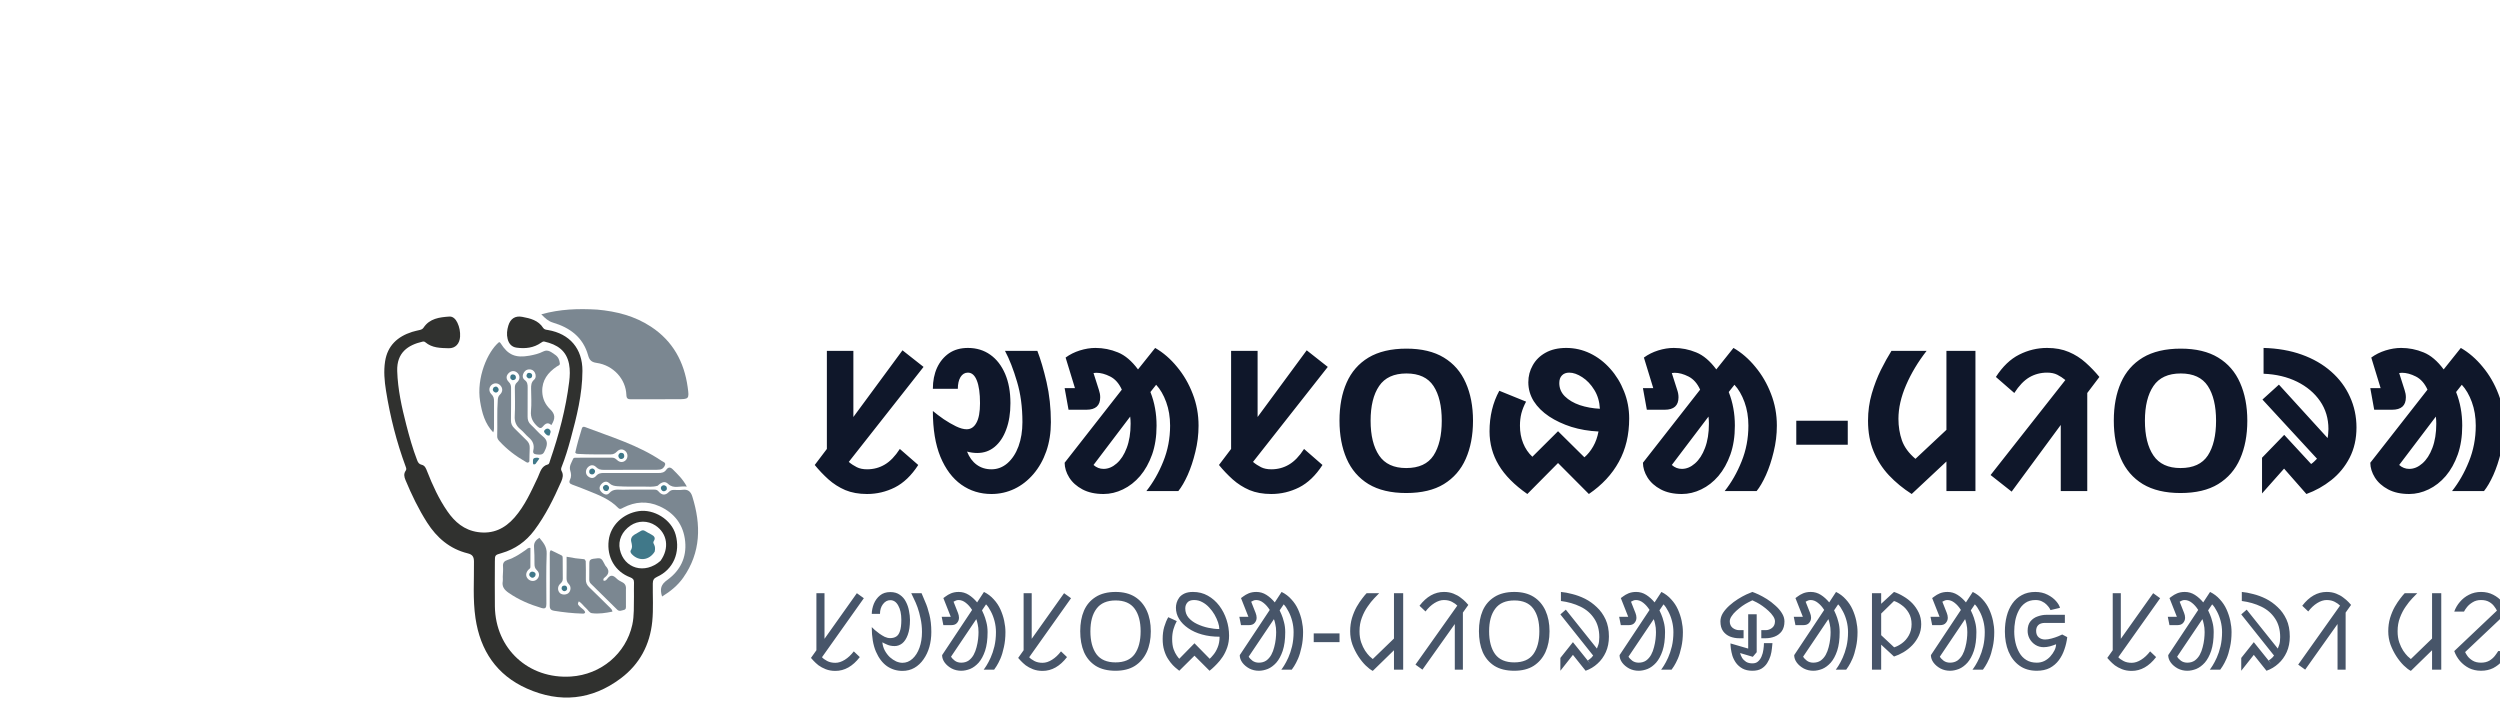
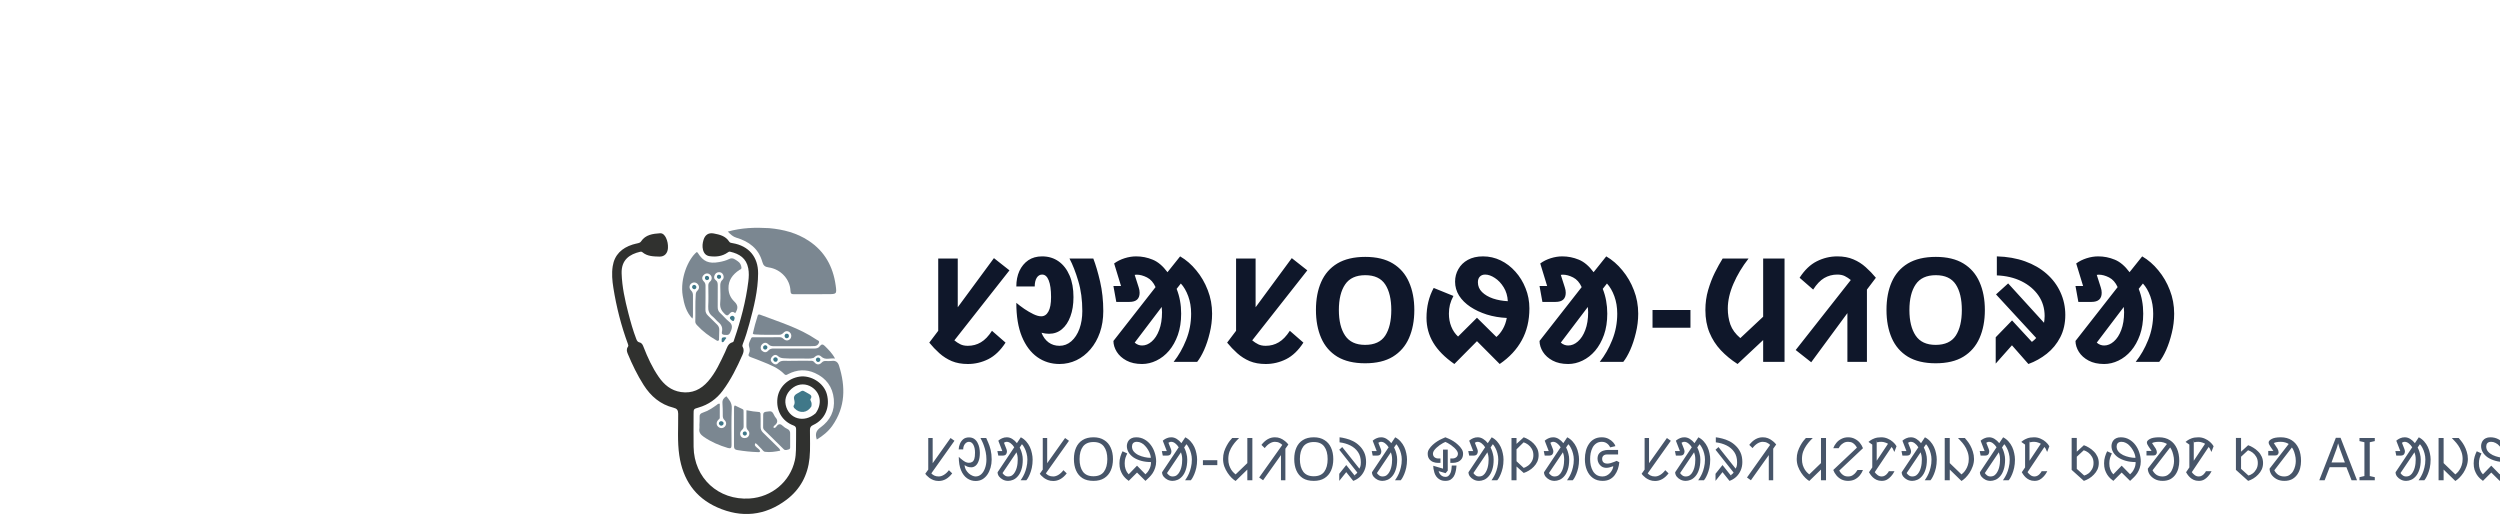
- <svg xmlns="http://www.w3.org/2000/svg" width="280" height="80" viewBox="0 0 280 80" fill="none" role="img" aria-labelledby="logoTitle logoDesc">
+ <svg xmlns="http://www.w3.org/2000/svg" width="380" height="80" viewBox="0 0 280 80" fill="none" role="img" aria-labelledby="logoTitle logoDesc">
  <rect width="580" height="500" rx="12" fill="none" />
  <g transform="translate(10 4) scale(0.1)">
    <path fill="#30312fff" opacity="1" stroke="none" d="M610.031,628 C610.035,622.502 609.93,617.499 610.077,612.505 C610.169,609.38 608.944,607.774 605.947,606.651 C588.815,600.232 579.435,584.029 581.733,565.242 C583.816,548.212 597.915,535.13 615.274,532.474 C632.085,529.902 651.969,541.58 656.741,558.909 C662.226,578.823 654.052,597.864 635.889,606.074 C632.186,607.747 631.181,609.801 631.13,613.606 C630.942,627.756 631.93,641.919 630.528,656.06 C627.919,682.356 616.262,703.972 595.323,719.716 C562.817,744.157 527.08,747.604 490.205,731.199 C456.287,716.11 437.925,688.73 432.531,652.247 C429.416,631.181 431.058,610.009 430.838,588.887 C430.78,583.306 429.002,581.032 423.735,579.729 C403.722,574.778 389.214,562.258 378.342,545.227 C368.729,530.166 361.002,514.114 354.143,497.635 C352.672,494.101 351.928,490.608 354.387,487.197 C355.552,485.581 354.91,484.097 354.316,482.49 C344.121,454.923 336.947,426.57 332.322,397.559 C330.585,386.665 329.606,375.679 331.301,364.745 C334.025,347.18 345.168,336.949 361.544,331.736 C364.39,330.83 367.346,330.269 370.251,329.551 C371.899,329.144 373.346,328.522 374.362,326.991 C381.268,316.584 392.324,315.328 403.265,314.544 C407.482,314.242 410.486,317.642 412.308,321.476 C414.639,326.38 415.578,331.559 415.291,337.007 C414.882,344.776 410.179,350.261 402.404,350.032 C393.367,349.767 383.968,349.787 376.399,343.343 C375.429,342.517 374.377,342.377 373.141,342.664 C357.044,346.404 344.215,354.827 344.879,375.602 C345.531,396.034 349.888,415.85 354.963,435.513 C358.454,449.037 362.203,462.51 367.249,475.576 C368.204,478.05 369.352,479.88 372.204,480.514 C375.953,481.347 377.109,484.623 378.347,487.787 C384.489,503.486 391.487,518.773 401.108,532.694 C409.431,544.737 419.878,553.674 435.071,555.916 C452.05,558.42 465.408,552.041 476.274,539.613 C487.827,526.399 494.843,510.472 502.285,494.824 C504.999,489.117 506.017,482.134 513.703,480.125 C515.257,479.719 515.5,477.447 516.039,475.881 C525.927,447.179 533.713,417.951 537.463,387.771 C538.282,381.18 538.604,374.373 537.348,367.831 C534.411,352.536 524.078,345.868 509.758,342.574 C508.287,342.235 507.292,342.931 506.15,343.744 C497.809,349.681 488.357,350.718 478.576,349.381 C473.051,348.625 469.878,344.946 468.53,339.559 C467.27,334.523 467.871,329.584 469.304,324.766 C471.606,317.033 476.904,313.366 484.854,314.865 C493.841,316.56 502.907,318.646 508.38,327.299 C509.568,329.177 511.76,329.283 513.708,329.615 C538.123,333.778 552.414,350.546 552.329,375.368 C552.239,401.591 545.885,426.781 539.067,451.849 C536.23,462.283 533.11,472.653 529.112,482.725 C528.48,484.316 528.021,485.868 528.959,487.512 C531.274,491.567 530.314,495.421 528.546,499.435 C520.138,518.527 510.963,537.205 498.416,553.98 C489.063,566.484 476.879,575.132 461.766,579.478 C454.28,581.63 454.261,581.657 454.251,589.24 C454.229,605.903 454.035,622.568 454.27,639.228 C454.938,686.668 492.044,720.786 539.427,717.714 C573.151,715.527 600.963,692.142 608.141,659.847 C610.438,649.514 609.769,638.972 610.031,628 M639.72,588.193 C649.966,574.159 647.558,557.401 634.014,548.491 C625.48,542.877 614.651,542.899 606.292,548.548 C596.589,555.104 592.066,565.187 594.242,575.408 C598.788,596.753 622.216,603.678 639.72,588.193 z" />
    <path fill="#00192b84" opacity="1" stroke="none" d="M568.904,306.762 C590.713,308.714 610.965,313.957 629.131,325.916 C653.602,342.026 666.288,365.277 670.214,393.711 C672.052,407.019 671.721,407.088 658.391,407.117 C641.226,407.153 624.059,407.084 606.894,407.212 C603.265,407.239 601.674,406.495 601.532,402.267 C600.936,384.442 586.742,369.065 568.284,366.454 C562.677,365.661 560.226,363.566 558.679,357.976 C553.117,337.883 538.425,326.951 519.268,321.3 C514.167,319.795 510.713,316.589 506.242,312.036 C527.277,306.141 547.764,305.508 568.904,306.762 z" />
    <path fill="#00192b84" opacity="1" stroke="none" d="M636.599,504.039 C631.004,505.693 625.64,504.969 620.337,504.976 C610.846,504.99 601.352,505.219 591.856,504.592 C588.255,504.354 585.211,503.857 582.427,501.195 C579.502,498.4 576.252,499.258 573.638,502.104 C571.2,504.757 570.651,507.659 573.209,510.596 C575.814,513.59 579.712,515.327 582.346,512.311 C586.972,507.013 592.671,508.659 597.994,508.504 C609.646,508.165 621.316,508.449 632.977,508.378 C634.968,508.366 636.281,508.868 637.649,510.481 C641.348,514.843 645.276,515.055 649.118,511.017 C650.828,509.22 652.572,508.678 654.83,508.71 C657.995,508.754 661.21,509.028 664.319,508.596 C670.341,507.76 673.615,510.408 675.349,515.938 C685.349,547.806 685.173,578.558 665.191,607.021 C659.015,615.819 650.771,622.438 641.526,628.107 C638.71,619.358 640.521,614.482 647.222,609.654 C661.908,599.074 669.131,584.448 667.407,566.538 C665.632,548.087 655.666,534.589 638.559,526.96 C624.909,520.872 611.352,521.762 598.109,528.552 C596.255,529.503 594.503,531.051 592.324,528.802 C582.87,519.05 570.482,514.393 558.27,509.471 C552.555,507.167 546.828,504.88 541.027,502.806 C538.069,501.749 536.867,500.306 538.416,497.264 C540.112,493.933 539.79,490.57 538.684,487.08 C537.115,482.126 540.123,478.094 541.903,473.893 C542.569,472.321 544.5,472.63 545.966,472.627 C559.131,472.603 572.297,472.66 585.463,472.587 C587.867,472.574 589.432,473.64 591.088,475.213 C594.239,478.207 598.129,478.141 600.863,475.374 C603.461,472.744 603.365,468.038 600.66,465.433 C597.759,462.641 594.009,462.571 590.919,465.814 C588.902,467.929 586.832,468.94 583.957,468.92 C571.796,468.837 559.631,469.16 547.48,468.37 C546.486,468.305 545.465,468.333 544.275,467.008 C546.228,458.004 548.883,448.8 551.753,439.653 C552.355,437.733 553.892,437.769 555.432,438.357 C584.639,449.515 614.829,458.459 641.106,476.228 C642.753,477.342 645.782,477.977 644.857,480.76 C643.955,483.472 641.865,485.62 638.699,485.96 C636.717,486.173 634.707,486.171 632.709,486.173 C613.877,486.193 595.044,486.153 576.212,486.238 C572.921,486.253 570.235,485.793 567.706,483.19 C564.949,480.352 561.406,480.314 558.404,483.354 C555.605,486.189 555.521,490.788 558.282,493.23 C561.373,495.962 564.956,496.181 567.603,493.055 C570.13,490.072 573.021,489.716 576.459,489.724 C596.791,489.772 617.124,489.667 637.456,489.777 C641.029,489.797 644.022,489.223 646.193,486.166 C648.429,483.018 650.745,482.901 653.54,485.707 C659.024,491.213 664.723,496.513 669.258,504.999 C661.383,503.928 654.436,507.937 648.178,501.875 C644.922,498.721 641.163,499.597 636.599,504.039 z" />
    <path fill="#00192b84" opacity="1" stroke="none" d="M492.899,476.807 C491.299,479.237 489.818,477.816 488.47,477.045 C477.705,470.889 467.937,463.451 459.507,454.315 C458.017,452.699 456.775,451.027 456.854,448.614 C457.298,434.968 456.5,421.302 457.528,407.66 C457.696,405.426 458.137,403.676 459.923,401.981 C463.382,398.7 463.269,394.484 460.144,391.411 C457.356,388.671 453.097,388.661 450.233,391.387 C447.446,394.04 447.291,398.543 450.488,401.636 C452.802,403.874 453.32,406.261 453.298,409.216 C453.223,419.377 453.3,429.538 453.29,439.699 C453.289,441.158 453.127,442.616 452.436,444.25 C443.105,434.582 439.817,422.346 437.735,409.647 C433.374,383.042 446.143,353.775 458.88,343.221 C459.864,343.194 460.365,343.898 460.803,344.593 C468.967,357.541 477.312,361.172 492.869,358.381 C498.274,357.411 503.569,356.141 508.559,353.6 C513.853,350.904 517.792,354.735 521.704,357.322 C525.039,359.527 526.711,363.088 527.032,367.079 C527.202,369.189 525.065,369.531 523.748,370.415 C513.628,377.203 506.851,385.953 507.326,398.815 C507.609,406.466 510.625,413.002 516.142,418.32 C521.86,423.832 522.311,428.587 517.491,436.122 C513.789,432.59 510.87,434.199 508.15,437.599 C506.226,440.004 504.503,439.956 502.012,437.659 C496.828,432.88 493.988,427.78 494.696,420.286 C495.475,412.032 494.913,403.645 494.822,395.317 C494.781,391.584 494.939,388.176 498.113,385.363 C500.448,383.293 500.398,380.187 499.102,377.469 C497.854,374.854 495.381,373.519 492.546,373.702 C489.291,373.912 487.074,375.824 485.915,378.965 C484.909,381.69 485.57,384.116 487.732,385.683 C490.762,387.88 490.995,390.786 490.975,394.055 C490.912,404.882 491.04,415.711 490.915,426.537 C490.871,430.259 491.786,433.189 494.682,435.794 C499.258,439.91 503.112,444.883 507.92,448.67 C513.057,452.717 513.456,456.933 511.188,462.554 C508.637,468.876 507.741,469.651 500.944,468.956 C498.06,468.66 496.568,467.513 497.297,464.45 C498.709,458.518 496.88,453.868 492.204,449.947 C488.9,447.176 486.296,443.559 482.941,440.864 C477.981,436.878 476.141,432.227 476.503,425.77 C477.089,415.309 476.703,404.79 476.629,394.296 C476.612,391.831 477.108,389.949 479.128,388.182 C482.465,385.261 482.596,380.929 479.926,378.045 C477.145,375.039 473.154,374.815 470.143,377.495 C466.68,380.577 466.389,384.432 469.921,387.918 C471.95,389.92 472.404,392.001 472.39,394.599 C472.326,406.593 472.525,418.59 472.262,430.578 C472.177,434.478 473.514,437.206 476.197,439.761 C480.777,444.123 485.1,448.755 489.704,453.09 C492.337,455.57 493.478,458.337 493.274,461.95 C493.001,466.768 493.072,471.606 492.899,476.807 z" />
    <path fill="#00192b84" opacity="1" stroke="none" d="M556.024,588.427 C556.132,595.538 556.289,602.199 556.147,608.852 C556.07,612.454 557.256,615.167 559.86,617.664 C567.785,625.262 575.526,633.052 583.37,640.735 C584.445,641.789 585.545,642.758 585.928,645.026 C578.218,646.562 570.605,647.8 562.894,646.762 C560.093,646.385 558.672,643.174 556.545,641.343 C553.681,638.877 551.625,635.524 548.286,633.486 C546.69,636.451 546.93,637.116 550.327,640.237 C552.222,641.978 554.776,643.176 555.395,645.964 C554.497,647.635 553.017,647.247 551.778,647.21 C541.294,646.898 530.891,645.751 520.541,644.069 C517.337,643.548 515.661,642.175 515.687,638.502 C515.826,619.028 515.734,599.553 515.735,580.078 C515.735,578.933 515.622,577.735 516.95,576.204 C520.863,578.098 524.996,580.006 529.031,582.104 C530.366,582.799 530.207,584.384 530.212,585.718 C530.241,593.208 530.203,600.699 530.318,608.188 C530.354,610.587 529.379,612.121 527.607,613.686 C524.399,616.519 524.216,621.01 526.801,623.945 C528.881,626.306 533.764,626.558 536.429,624.442 C539.366,622.11 540.004,617.076 537.073,614.204 C534.722,611.901 534.476,609.544 534.539,606.611 C534.697,599.167 534.591,591.718 534.591,583.546 C541.541,584.967 547.896,585.827 554.295,586.3 C554.885,586.343 555.399,587.392 556.024,588.427 z" />
    <path fill="#00192b84" opacity="1" stroke="none" d="M463.105,606.022 C463.221,601.874 463.686,598.184 463.367,594.564 C462.988,590.274 464.751,588.299 468.69,587.046 C476.226,584.648 482.723,580.212 489.143,575.705 C490.436,574.798 491.41,573.159 494.092,573.72 C494.092,580.818 494.141,588.04 494.05,595.26 C494.032,596.697 492.49,597.327 491.624,598.308 C488.62,601.709 488.57,605.67 491.483,608.544 C494.278,611.302 498.661,611.42 501.402,608.811 C504.386,605.971 504.62,601.711 501.313,598.636 C499.064,596.544 498.619,594.362 498.614,591.579 C498.603,585.259 498.596,578.921 498.119,572.626 C497.75,567.761 500.095,564.89 504.074,562.286 C508.354,567.595 512.576,572.15 512.275,580.035 C511.556,598.828 511.876,617.664 511.951,636.482 C511.968,640.733 510.827,642.248 506.394,640.923 C493.39,637.039 481.076,631.843 469.831,624.074 C465.019,620.75 461.943,617.163 463.08,611 C463.347,609.551 463.112,608.01 463.105,606.022 z" />
    <path fill="#00192b84" opacity="1" stroke="none" d="M601.034,620.295 C601.044,626.582 601.078,632.404 601.047,638.226 C601.036,640.168 601.467,642.505 598.793,643.119 C596.296,643.691 593.656,645.171 591.262,642.816 C581.425,633.136 571.599,623.445 561.771,613.755 C560.518,612.519 559.95,610.971 559.954,609.248 C559.972,602.927 560.051,596.608 560.066,590.288 C560.072,587.415 561.533,586.251 564.308,585.857 C573.42,584.561 573.409,584.487 577.693,592.908 C577.844,593.204 577.964,593.539 578.187,593.772 C582.821,598.604 582.427,602.948 577.057,606.965 C576.192,607.613 575.393,608.644 575.903,610.252 C578.019,611.041 579.35,609.358 580.27,608.095 C583.589,603.536 586.685,604.11 590.329,607.724 C592.066,609.446 594.279,610.85 596.517,611.867 C600.099,613.496 601.429,616.097 601.034,620.295 z" />
    <path fill="#155a6fd0" opacity="1" stroke="none" d="M510.593,445.511 C508.651,443.447 509.181,442.023 511.045,440.767 C512.659,439.68 514.26,439.769 515.565,441.098 C517.885,443.461 515.817,445.589 515.556,447.631 C512.956,448.462 512.065,446.775 510.593,445.511 z" />
    <path fill="#155a6fd0" opacity="1" stroke="none" d="M499.368,605.403 C497.294,607.698 495.392,607.519 493.631,605.67 C492.645,604.634 492.454,603.22 493.197,602.007 C494.142,600.463 495.679,599.821 497.447,600.442 C499.673,601.224 500.541,602.76 499.368,605.403 z" />
    <path fill="#155a6fd0" opacity="1" stroke="none" d="M576.896,509.396 C575.12,507.455 574.594,505.629 576.5,503.964 C577.685,502.93 579.203,502.667 580.619,503.69 C581.964,504.661 582.511,506.048 581.947,507.61 C581.123,509.89 579.468,510.554 576.896,509.396 z" />
    <path fill="#155a6fd0" opacity="1" stroke="none" d="M594.586,467.234 C597.567,466.865 599.106,468.001 599.17,470.695 C599.211,472.367 598.294,473.54 596.666,473.979 C595.235,474.366 593.914,473.867 593.194,472.647 C592.037,470.688 592.365,468.838 594.586,467.234 z" />
    <path fill="#155a6fd0" opacity="1" stroke="none" d="M646.44,504.956 C647.494,507.49 646.84,509.177 644.636,509.996 C643.119,510.56 641.73,510.036 640.813,508.614 C639.914,507.219 639.842,505.669 641.005,504.544 C642.641,502.96 644.513,503.045 646.44,504.956 z" />
    <path fill="#155a6fd0" opacity="1" stroke="none" d="M452.877,393.903 C455.312,392.224 457.004,392.968 458.127,394.985 C458.81,396.212 458.539,397.609 457.533,398.682 C456.493,399.79 455.152,399.973 453.896,399.227 C451.87,398.023 451.294,396.309 452.877,393.903 z" />
    <path fill="#155a6fd0" opacity="1" stroke="none" d="M499.703,479.681 C496.789,481.082 496.913,479.077 496.927,477.527 C496.944,475.642 496.524,473.296 499.271,472.865 C500.791,472.626 502.488,472.155 504.096,473.61 C502.702,475.552 501.318,477.481 499.703,479.681 z" />
    <path fill="#155a6fd0" opacity="1" stroke="none" d="M474.208,385.842 C471.579,384.856 471.04,383.081 471.775,380.972 C472.267,379.556 473.626,379.179 475.036,379.391 C476.717,379.645 477.684,380.77 477.822,382.385 C478.014,384.627 476.626,385.618 474.208,385.842 z" />
    <path fill="#155a6fd0" opacity="1" stroke="none" d="M560.325,486.303 C562.228,484.327 564.057,484.181 565.674,485.899 C566.786,487.08 566.674,488.624 565.754,489.969 C564.93,491.175 563.63,491.616 562.296,491.261 C559.865,490.613 559.512,488.809 560.325,486.303 z" />
    <path fill="#155a6fd0" opacity="1" stroke="none" d="M492.145,383.853 C489.551,382.631 489.136,380.867 490.267,378.829 C491.005,377.499 492.429,377.439 493.781,377.787 C495.23,378.16 496.053,379.201 496.02,380.665 C495.97,382.851 494.688,383.911 492.145,383.853 z" />
    <path fill="#155a6fd0" opacity="1" stroke="none" d="M529.01,619.74 C528.775,617.125 529.902,615.962 532.04,615.844 C533.481,615.764 534.6,616.453 535.014,617.89 C535.46,619.444 535.145,620.9 533.64,621.701 C531.671,622.749 530.212,621.881 529.01,619.74 z" />
    <path fill="#155a6fd0" opacity="1" stroke="none" d="M633.214,577.905 C627.033,587.754 615.689,588.916 607.846,580.868 C606.603,579.593 605.559,577.784 606.472,576.39 C608.654,573.059 607.765,569.942 606.955,566.547 C606.182,563.305 607.653,560.655 610.445,558.895 C612.836,557.388 615.348,556.073 617.782,554.632 C619.375,553.688 620.826,553.707 622.442,554.718 C624.692,556.125 627.051,557.365 629.403,558.6 C632.599,560.279 634.645,562.388 632.201,566.083 C631.252,567.518 631.942,568.593 632.55,569.767 C633.841,572.257 633.939,574.86 633.214,577.905 z" />
  </g>
  <text x="90" y="55" font-family="'Noto Sans Devanagari', 'Mangal', 'Noto Sans Bengali', 'Noto Sans', sans-serif" font-size="22" font-weight="700" fill="#0F172A">
    ᱥᱣᱟᱥᱛᱷᱟ-ᱢᱤᱛᱨᱟ
  </text>
-   <text x="90" y="75" font-family="'Noto Sans Devanagari', 'Mangal', 'Noto Sans Bengali', 'Noto Sans', sans-serif" font-size="12" fill="#475569">
+   <text x="90" y="73" font-family="'Noto Sans Devanagari', 'Mangal', 'Noto Sans Bengali', 'Noto Sans', sans-serif" font-size="9" fill="#475569">
    ᱥᱣᱟᱥᱛᱷᱟ-ᱢᱤᱛᱨᱟ ᱫᱟᱞᱟᱜ ᱥᱟᱨᱤ ᱢᱮᱱᱟᱡᱟᱱ ᱠᱷᱚᱱ ᱠᱚ AI ᱟᱡᱷᱟᱨ ᱟᱫᱮᱨ ᱵᱟᱭ ᱛᱤᱱ ᱦᱟᱹᱞᱤᱧᱟ।
  </text>
</svg>
